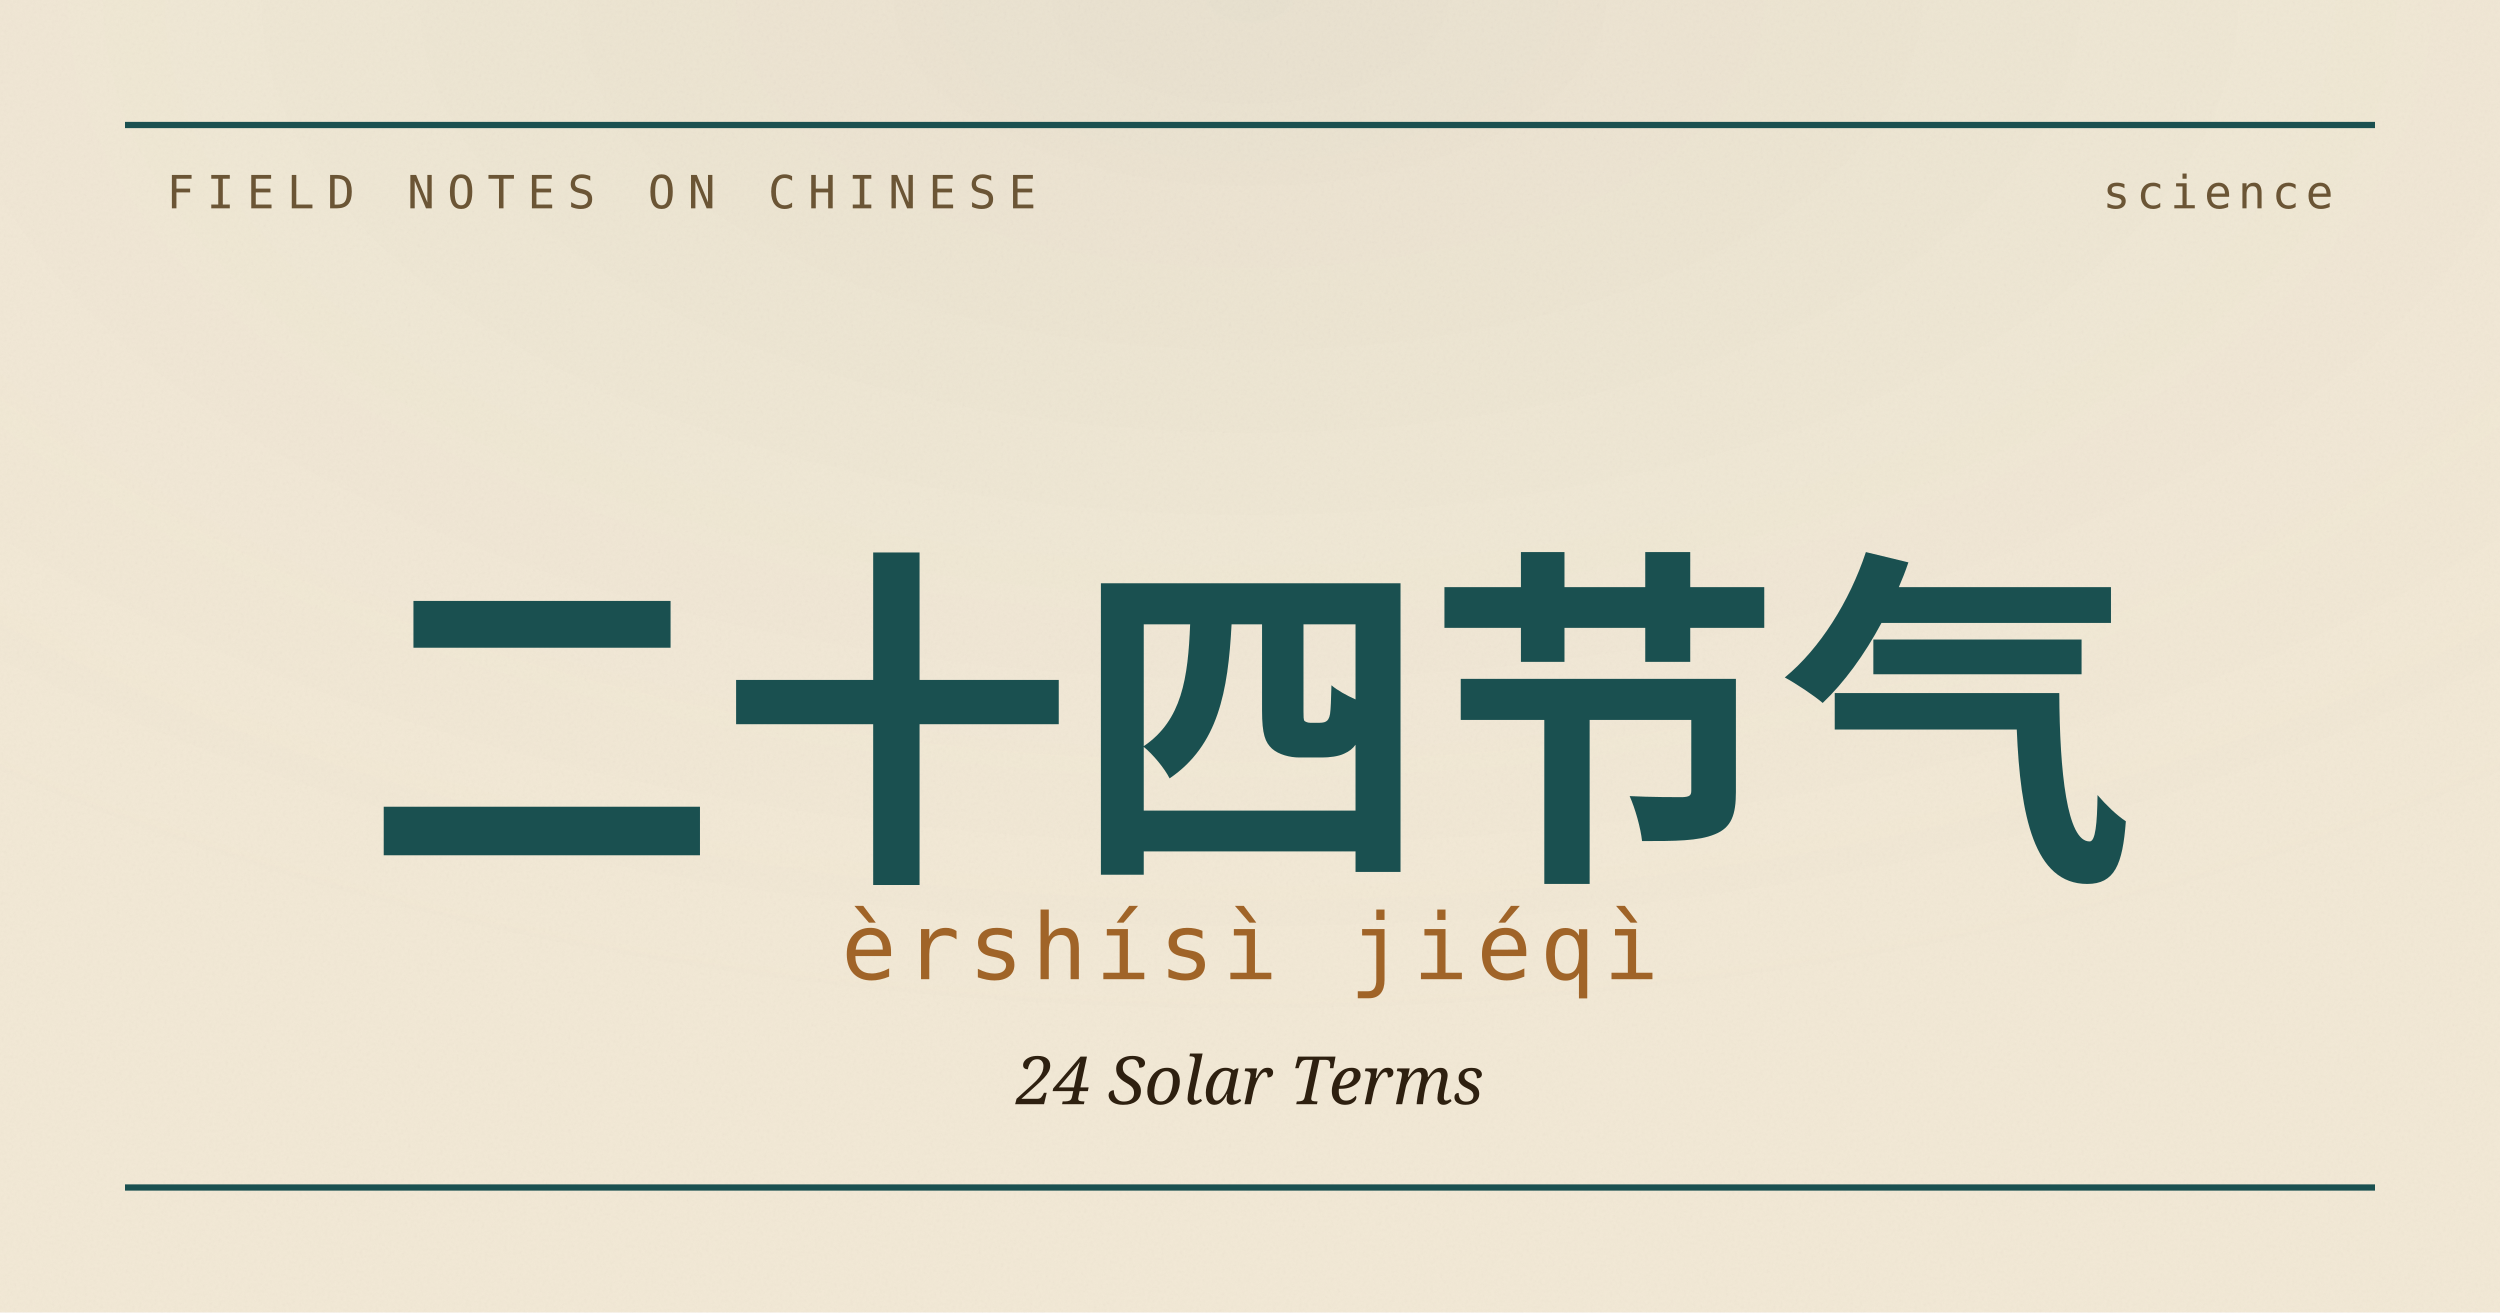
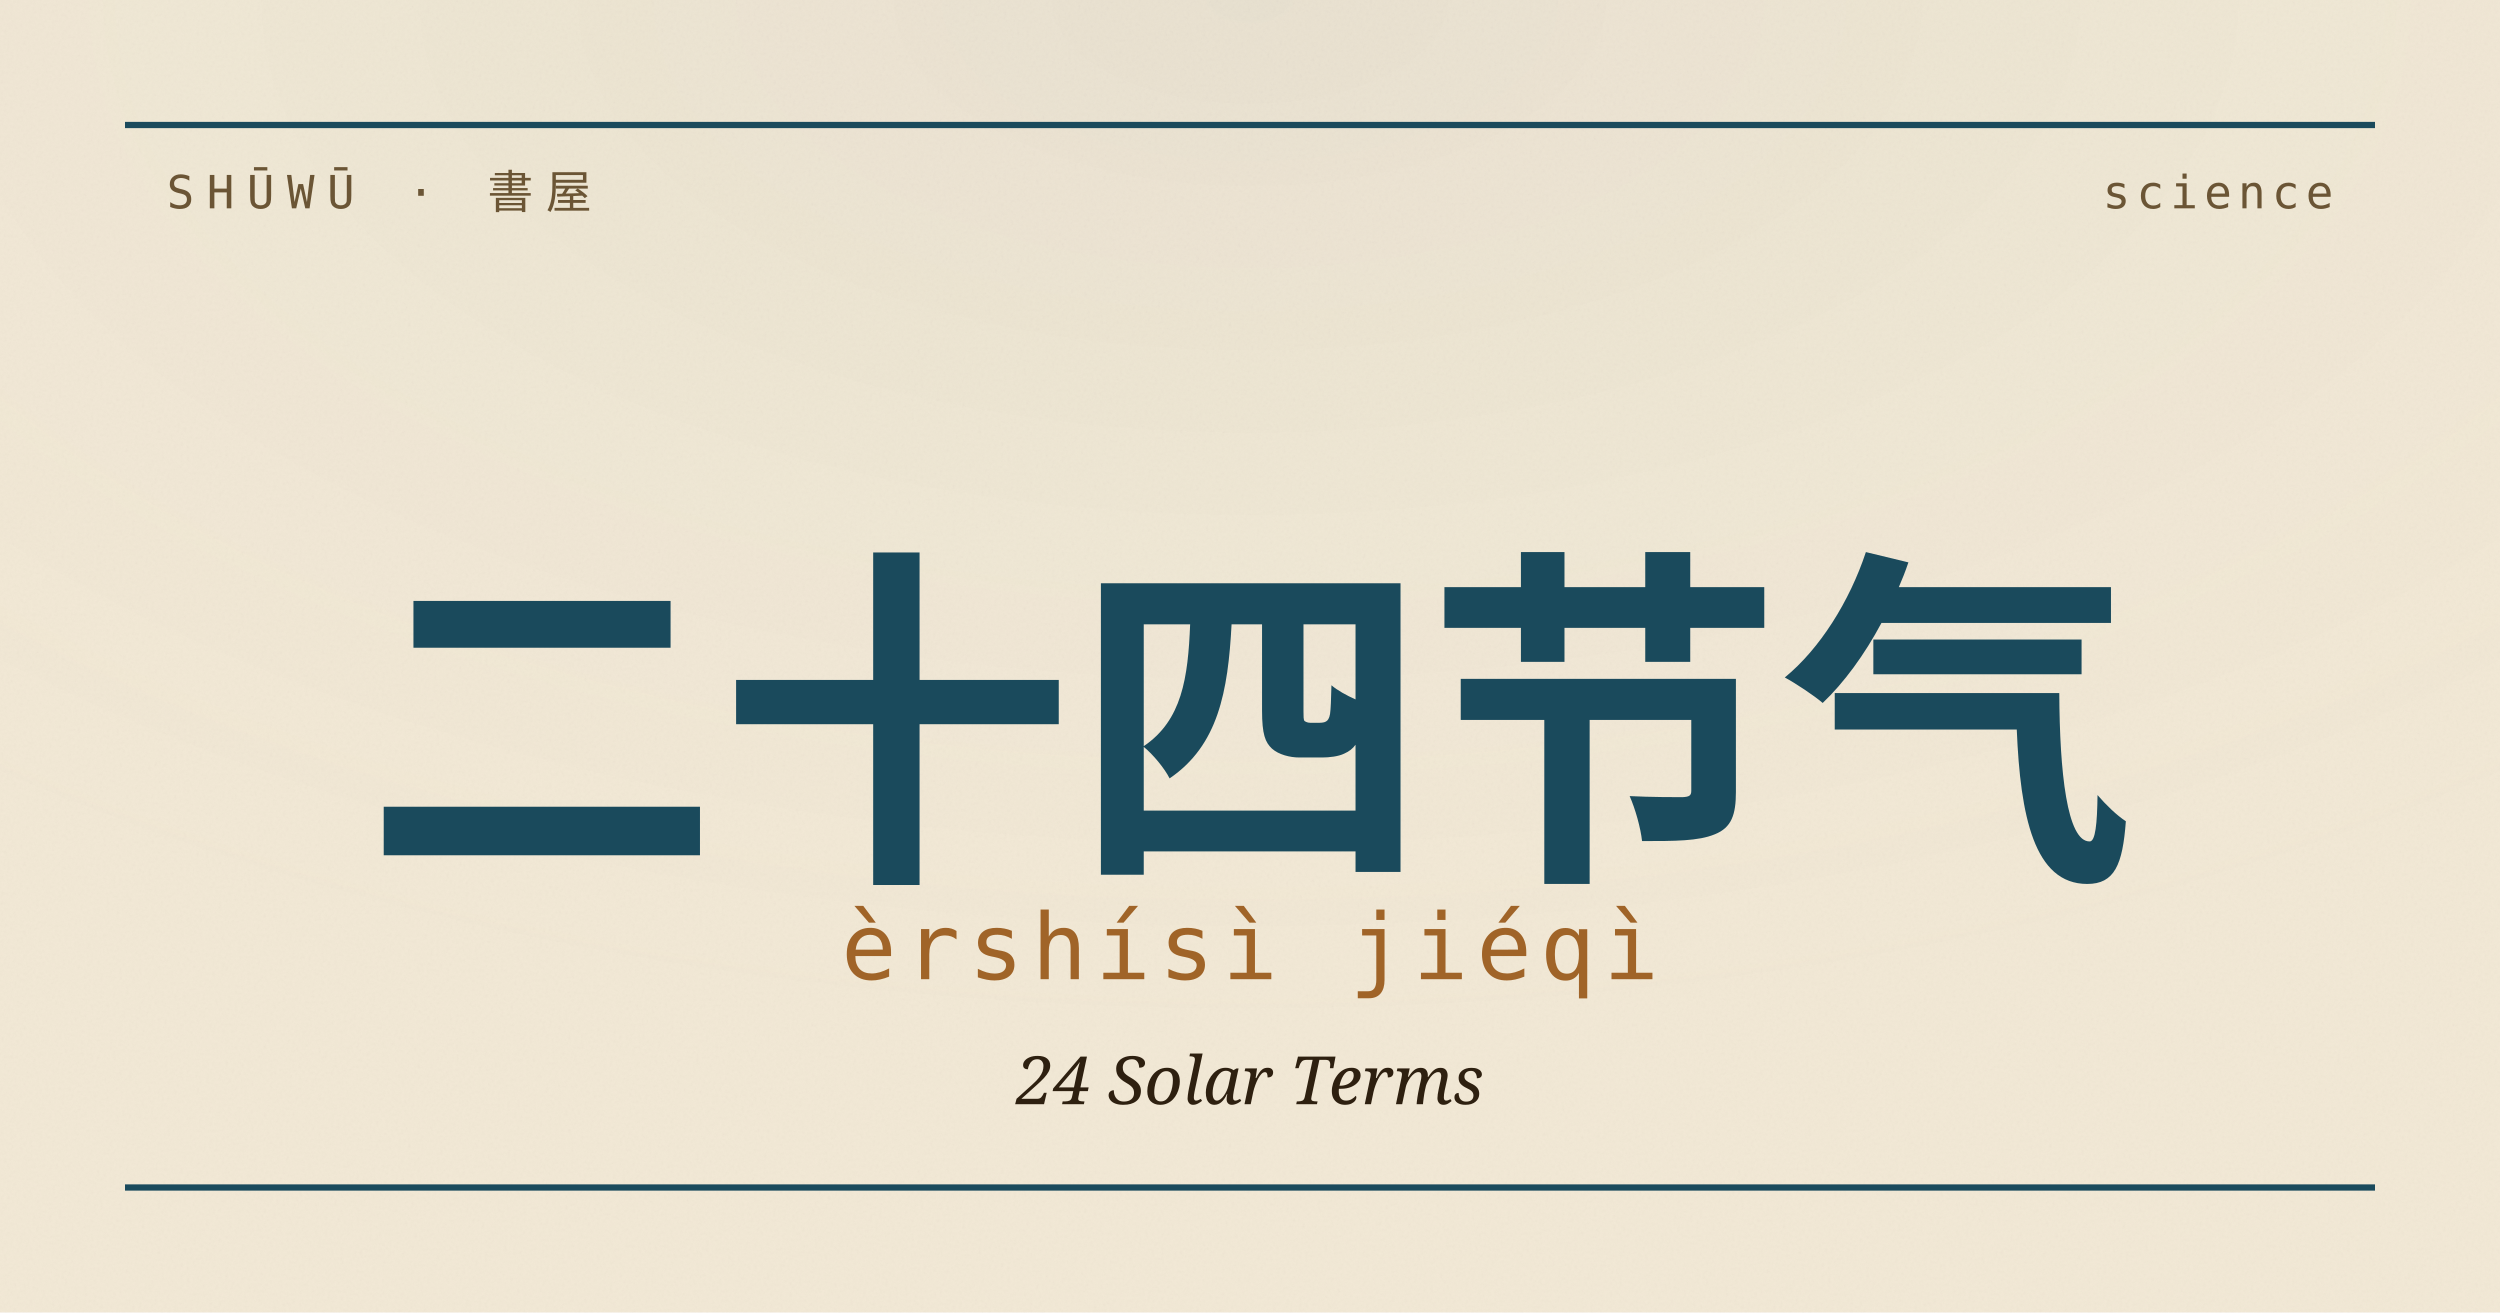
<svg xmlns="http://www.w3.org/2000/svg" viewBox="0 0 1200 630" width="1200" height="630">
  <defs>
    <filter id="paper">
      <feTurbulence type="fractalNoise" baseFrequency="0.65" numOctaves="5" stitchTiles="stitch" />
      <feColorMatrix type="saturate" values="0" />
    </filter>
    <radialGradient id="vignette" cx="50%" cy="0%" r="80%">
-       <stop offset="0%" stop-color="#1a5050" stop-opacity="0.05" />
+       <stop offset="0%" stop-color="#1a4a5c" stop-opacity="0.05" />
      <stop offset="100%" stop-color="#f2e8d5" stop-opacity="0" />
    </radialGradient>
  </defs>
  <rect width="1200" height="630" fill="#f2e8d5" />
  <rect width="1200" height="630" fill="url(#vignette)" />
  <rect width="1200" height="630" filter="url(#paper)" opacity="0.06" />
-   <line x1="60" y1="60" x2="1140" y2="60" stroke="#1a5050" stroke-width="3" />
-   <line x1="60" y1="570" x2="1140" y2="570" stroke="#1a5050" stroke-width="3" />
-   <text x="80" y="100" font-family="Inconsolata, monospace" font-size="22" letter-spacing="6" fill="#6b5535" text-transform="uppercase">FIELD NOTES ON CHINESE</text>
+   <line x1="60" y1="60" x2="1140" y2="60" stroke="#1a4a5c" stroke-width="3" />
+   <line x1="60" y1="570" x2="1140" y2="570" stroke="#1a4a5c" stroke-width="3" />
+   <text x="80" y="100" font-family="Inconsolata, monospace" font-size="22" letter-spacing="6" fill="#6b5535" text-transform="uppercase">SHŪWŪ · 書屋</text>
  <text x="1120" y="100" font-family="Inconsolata, monospace" font-size="22" letter-spacing="3" fill="#6b5535" text-anchor="end">science</text>
-   <text x="600" y="350" font-family="Noto Serif SC, serif" font-size="170" font-weight="700" fill="#1a5050" text-anchor="middle" dominant-baseline="middle">二十四节气</text>
+   <text x="600" y="350" font-family="Noto Serif SC, serif" font-size="170" font-weight="700" fill="#1a4a5c" text-anchor="middle" dominant-baseline="middle">二十四节气</text>
  <text x="600" y="470" font-family="Inconsolata, monospace" font-size="44" letter-spacing="4" fill="#a06428" text-anchor="middle">èrshísì jiéqì</text>
  <text x="600" y="530" font-family="Cormorant Garamond, Georgia, serif" font-style="italic" font-size="32" fill="#2e2010" text-anchor="middle">24 Solar Terms</text>
</svg>
